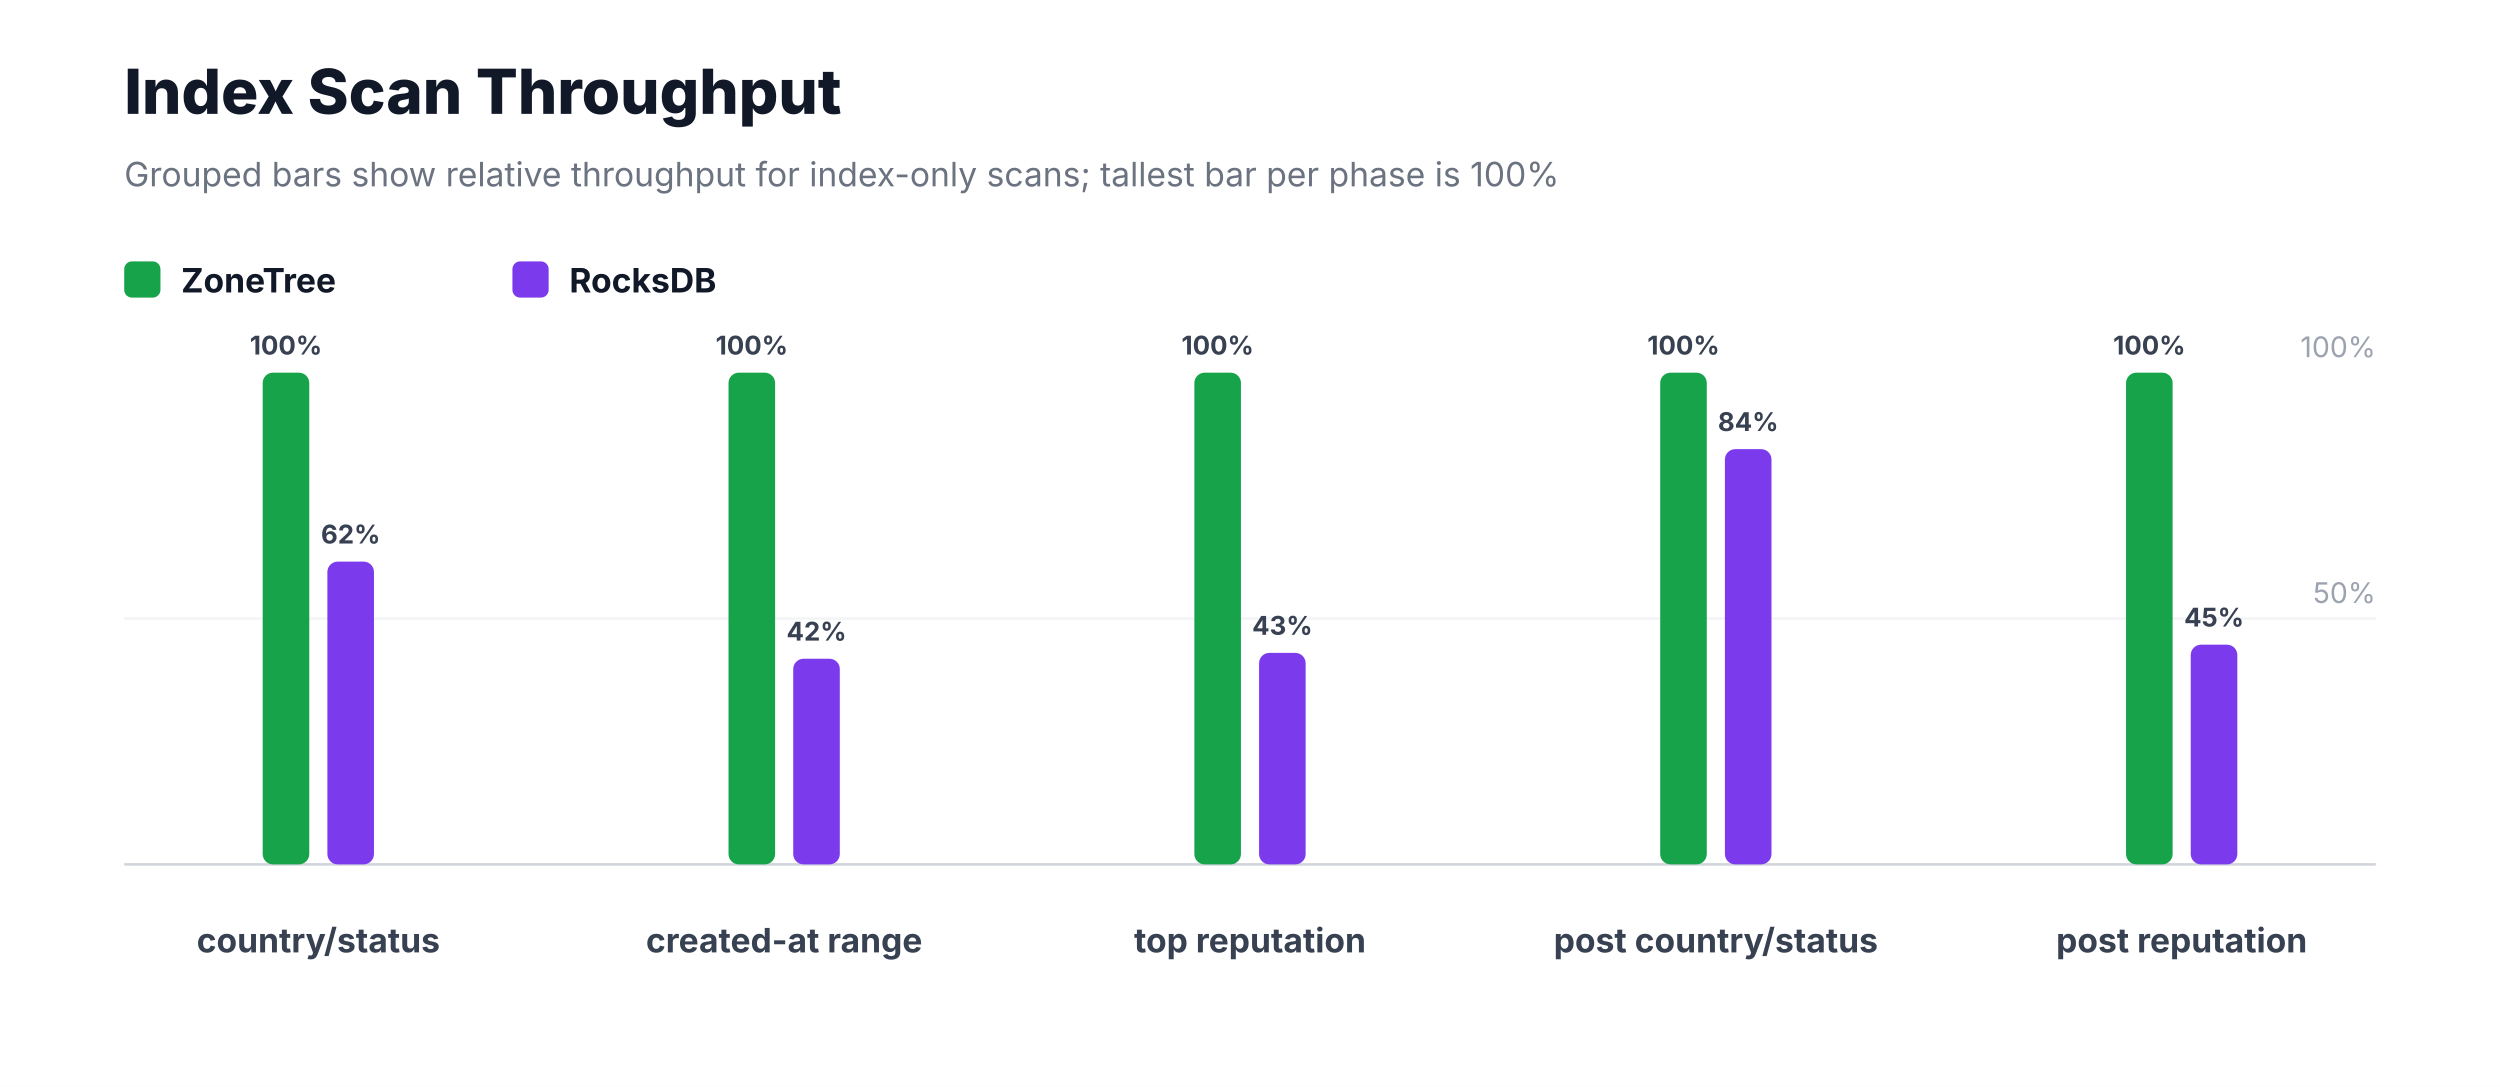
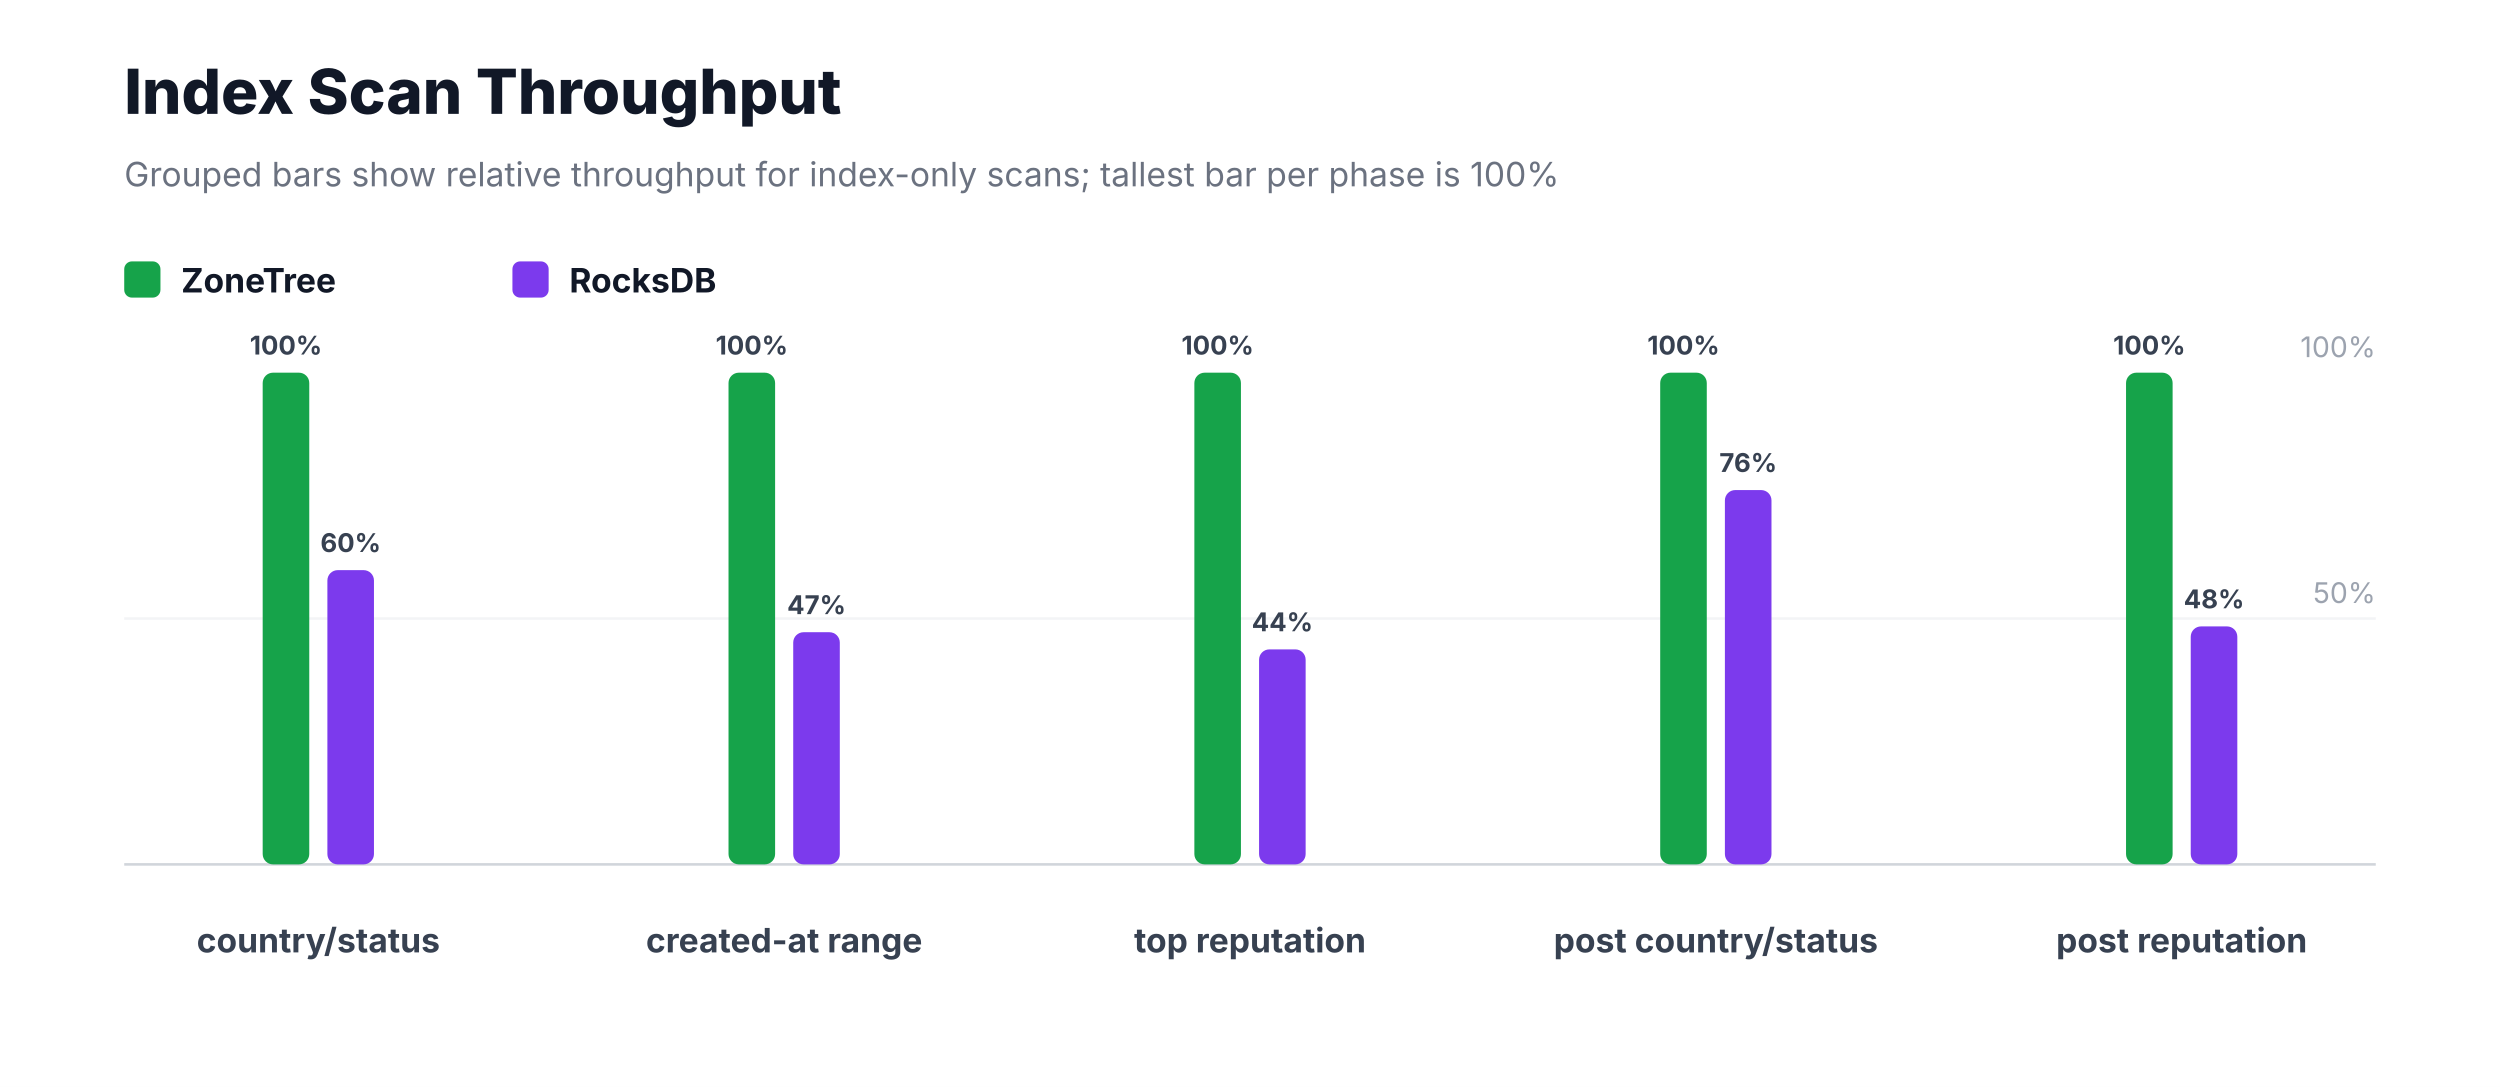
<svg xmlns="http://www.w3.org/2000/svg" width="966" height="420" viewBox="0 0 966 420" role="img" aria-label="Index Scan Throughput">
  <style>
    text { font-family: Inter, Segoe UI, Arial, sans-serif; }
  </style>
  <rect width="100%" height="100%" fill="#ffffff" />
  <text x="48" y="44" font-size="24" font-weight="800" fill="#111827">Index Scan Throughput</text>
  <text x="48" y="72" font-size="13" fill="#6b7280">Grouped bars show relative throughput for index-only scans; tallest bar per phase is 100%</text>
  <rect x="48" y="101" width="14" height="14" rx="3" fill="#16a34a" />
  <text x="70" y="113" font-size="13" fill="#111827" text-anchor="start" font-weight="700">ZoneTree</text>
  <rect x="198" y="101" width="14" height="14" rx="3" fill="#7c3aed" />
  <text x="220" y="113" font-size="13" fill="#111827" text-anchor="start" font-weight="700">RocksDB</text>
  <line x1="48" y1="334" x2="918" y2="334" stroke="#d1d5db" stroke-width="1" />
  <line x1="48" y1="239" x2="918" y2="239" stroke="#f3f4f6" stroke-width="1" />
  <text x="918" y="233" font-size="11" fill="#9ca3af" text-anchor="end" font-weight="400">50%</text>
  <text x="918" y="138" font-size="11" fill="#9ca3af" text-anchor="end" font-weight="400">100%</text>
  <rect x="101.5" y="144" width="18" height="190" rx="4" fill="#16a34a" />
  <text x="110.5" y="137" font-size="10" fill="#374151" text-anchor="middle" font-weight="700">100%</text>
-   <rect x="126.5" y="217.01" width="18" height="116.99" rx="4" fill="#7c3aed" />
-   <text x="135.5" y="210.01" font-size="10" fill="#374151" text-anchor="middle" font-weight="700">62%</text>
+   <rect x="126.5" y="220.3" width="18" height="113.7" rx="4" fill="#7c3aed" />
+   <text x="135.5" y="213.3" font-size="10" fill="#374151" text-anchor="middle" font-weight="700">60%</text>
  <text x="123" y="368" font-size="13" fill="#374151" text-anchor="middle" font-weight="700">country/status</text>
  <rect x="281.5" y="144" width="18" height="190" rx="4" fill="#16a34a" />
  <text x="290.5" y="137" font-size="10" fill="#374151" text-anchor="middle" font-weight="700">100%</text>
-   <rect x="306.5" y="254.54" width="18" height="79.46" rx="4" fill="#7c3aed" />
-   <text x="315.5" y="247.54" font-size="10" fill="#374151" text-anchor="middle" font-weight="700">42%</text>
+   <rect x="306.5" y="244.29" width="18" height="89.71" rx="4" fill="#7c3aed" />
+   <text x="315.5" y="237.29" font-size="10" fill="#374151" text-anchor="middle" font-weight="700">47%</text>
  <text x="303" y="368" font-size="13" fill="#374151" text-anchor="middle" font-weight="700">created-at range</text>
  <rect x="461.5" y="144" width="18" height="190" rx="4" fill="#16a34a" />
  <text x="470.5" y="137" font-size="10" fill="#374151" text-anchor="middle" font-weight="700">100%</text>
-   <rect x="486.5" y="252.28" width="18" height="81.72" rx="4" fill="#7c3aed" />
-   <text x="495.5" y="245.28" font-size="10" fill="#374151" text-anchor="middle" font-weight="700">43%</text>
+   <rect x="486.5" y="250.92" width="18" height="83.08" rx="4" fill="#7c3aed" />
+   <text x="495.5" y="243.92" font-size="10" fill="#374151" text-anchor="middle" font-weight="700">44%</text>
  <text x="483" y="368" font-size="13" fill="#374151" text-anchor="middle" font-weight="700">top reputation</text>
  <rect x="641.5" y="144" width="18" height="190" rx="4" fill="#16a34a" />
  <text x="650.5" y="137" font-size="10" fill="#374151" text-anchor="middle" font-weight="700">100%</text>
-   <rect x="666.5" y="173.55" width="18" height="160.45" rx="4" fill="#7c3aed" />
-   <text x="675.5" y="166.55" font-size="10" fill="#374151" text-anchor="middle" font-weight="700">84%</text>
+   <rect x="666.5" y="189.36" width="18" height="144.64" rx="4" fill="#7c3aed" />
+   <text x="675.5" y="182.36" font-size="10" fill="#374151" text-anchor="middle" font-weight="700">76%</text>
  <text x="663" y="368" font-size="13" fill="#374151" text-anchor="middle" font-weight="700">post country/status</text>
  <rect x="821.5" y="144" width="18" height="190" rx="4" fill="#16a34a" />
  <text x="830.5" y="137" font-size="10" fill="#374151" text-anchor="middle" font-weight="700">100%</text>
-   <rect x="846.5" y="249.1" width="18" height="84.9" rx="4" fill="#7c3aed" />
-   <text x="855.5" y="242.1" font-size="10" fill="#374151" text-anchor="middle" font-weight="700">45%</text>
+   <rect x="846.5" y="242.04" width="18" height="91.96" rx="4" fill="#7c3aed" />
+   <text x="855.5" y="235.04" font-size="10" fill="#374151" text-anchor="middle" font-weight="700">48%</text>
  <text x="843" y="368" font-size="13" fill="#374151" text-anchor="middle" font-weight="700">post reputation</text>
</svg>
